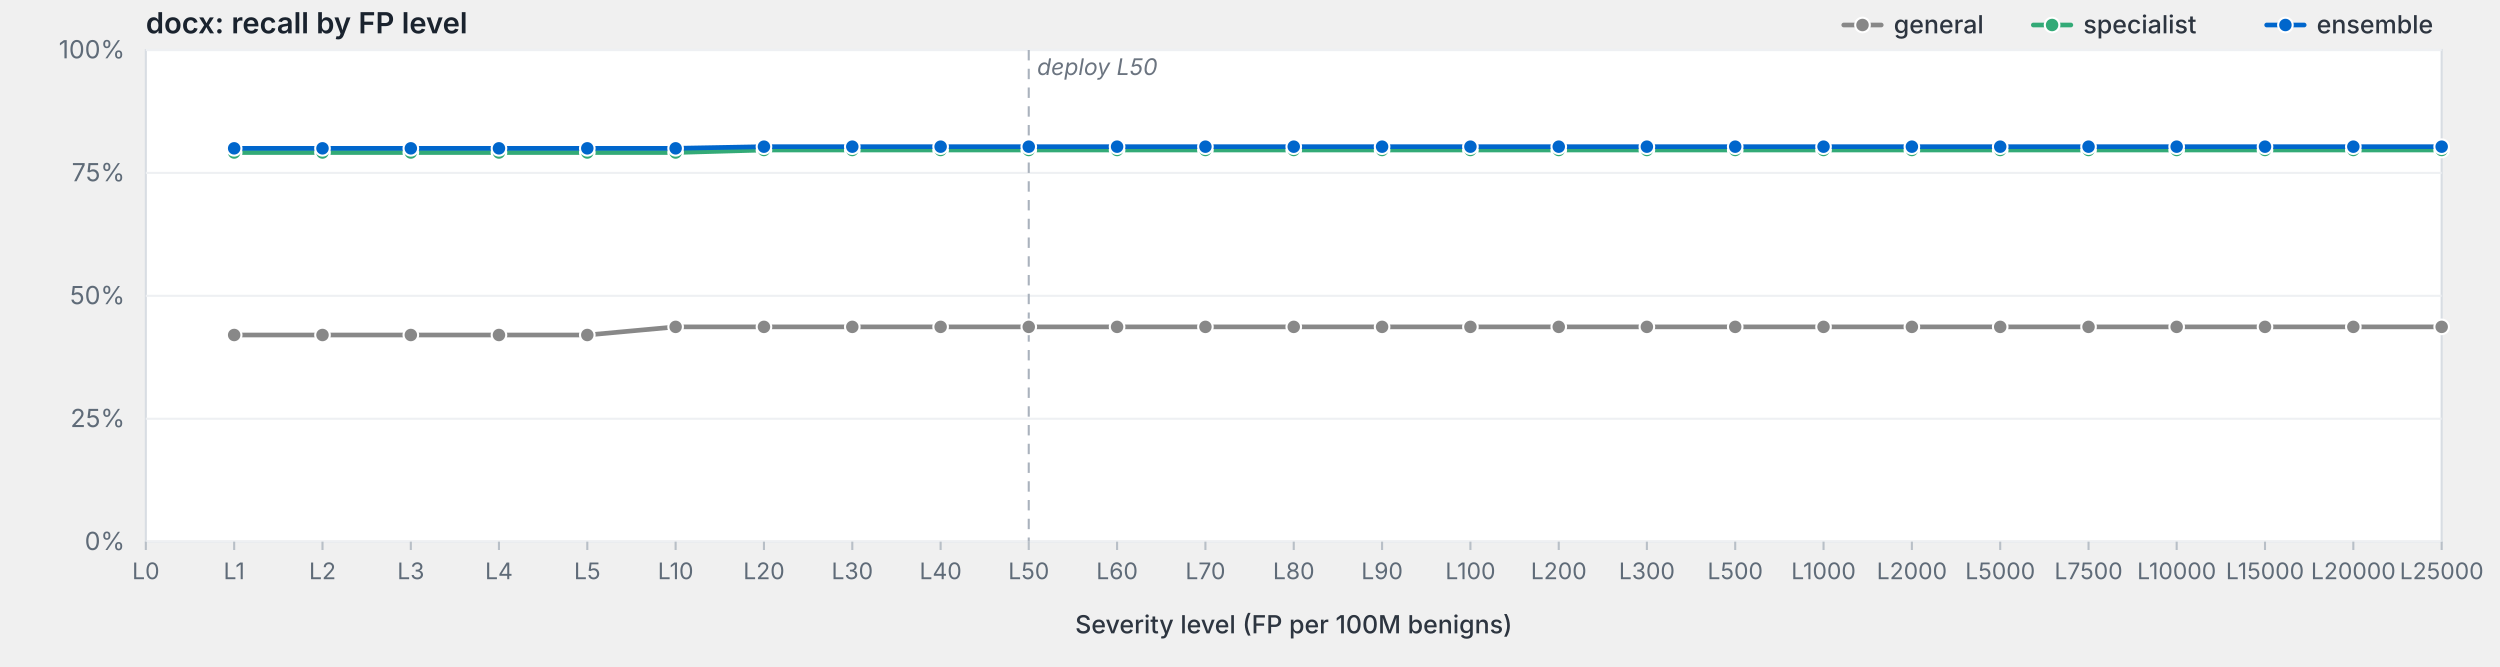
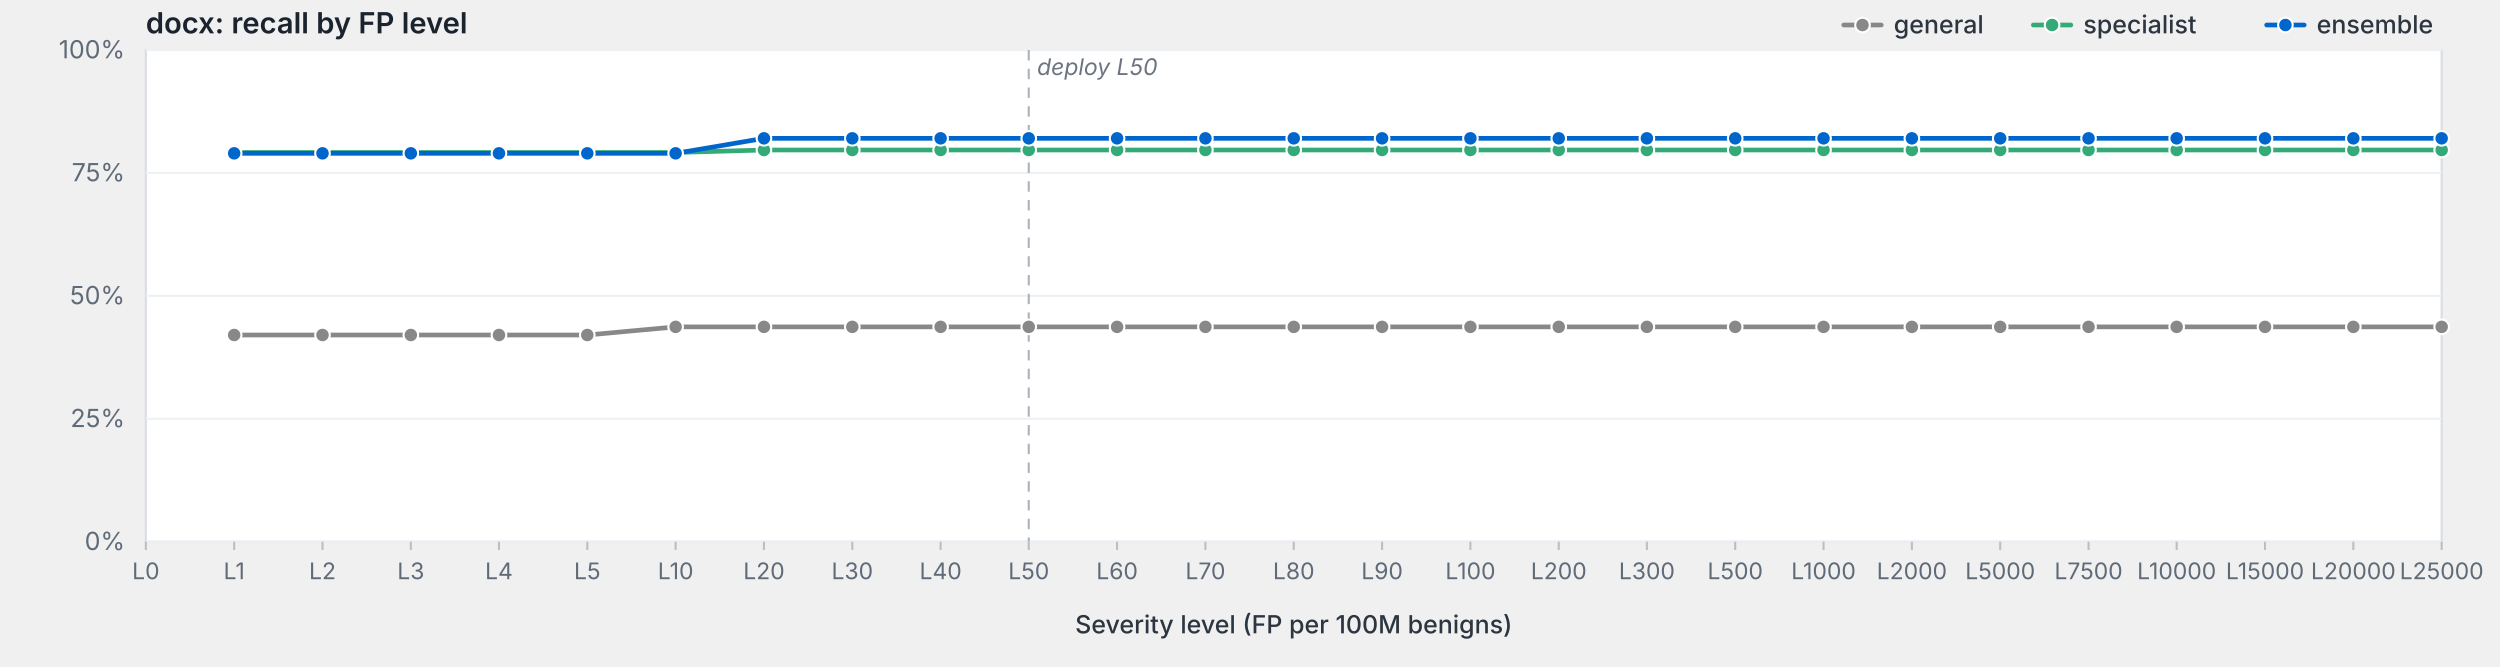
<svg xmlns="http://www.w3.org/2000/svg" viewBox="0 0 1200 320" width="1200" height="320" preserveAspectRatio="xMidYMid meet" role="img" aria-label="docx: recall by FP level">
  <style>svg { background: #fdfdfd; }.frame { fill: #fff; stroke: #d8dde3; stroke-width: 1; }.grid { stroke: #eef0f3; stroke-width: 1; }.tick { stroke: #b8bfc7; stroke-width: 1; }.axis-label { fill: #5f6b78; font-family: -apple-system, BlinkMacSystemFont, "Segoe UI", system-ui, sans-serif; font-size: 12px; }.x-label { fill: #5f6b78; font-family: -apple-system, BlinkMacSystemFont, "Segoe UI", system-ui, sans-serif; font-size: 11px; }.axis-title { fill: #2d3540; font-family: -apple-system, BlinkMacSystemFont, "Segoe UI", system-ui, sans-serif; font-size: 12px; font-weight: 500; }.title { fill: #1a232e; font-family: -apple-system, BlinkMacSystemFont, "Segoe UI", system-ui, sans-serif; font-size: 14px; font-weight: 600; }.deploy-marker { stroke: #aab2bd; stroke-width: 1; stroke-dasharray: 5,4; }.deploy-label { fill: #6b7480; font-family: -apple-system, BlinkMacSystemFont, "Segoe UI", system-ui, sans-serif; font-size: 11px; font-style: italic; }.curve { fill: none; stroke-width: 2.25; stroke-linejoin: round; stroke-linecap: round; }.marker { stroke: #fff; stroke-width: 1; }.legend-text { fill: #2d3540; font-family: -apple-system, BlinkMacSystemFont, "Segoe UI", system-ui, sans-serif; font-size: 12px; font-weight: 500; }</style>
  <text class="title" x="70" y="16">docx: recall by FP level</text>
  <rect class="frame" x="70" y="24" width="1102" height="236" />
  <line class="grid" x1="70" y1="260.0" x2="1172" y2="260.0" />
  <text class="axis-label" x="60" y="264.0" text-anchor="end">0%</text>
  <line class="grid" x1="70" y1="201.0" x2="1172" y2="201.0" />
  <text class="axis-label" x="60" y="205.0" text-anchor="end">25%</text>
  <line class="grid" x1="70" y1="142.0" x2="1172" y2="142.0" />
  <text class="axis-label" x="60" y="146.0" text-anchor="end">50%</text>
  <line class="grid" x1="70" y1="83.0" x2="1172" y2="83.0" />
  <text class="axis-label" x="60" y="87.0" text-anchor="end">75%</text>
  <line class="grid" x1="70" y1="24.0" x2="1172" y2="24.0" />
  <text class="axis-label" x="60" y="28.0" text-anchor="end">100%</text>
  <line class="deploy-marker" x1="493.8" y1="24" x2="493.8" y2="260" />
  <text class="deploy-label" x="497.8" y="36" text-anchor="start">deploy L50</text>
  <line class="tick" x1="70.0" y1="260" x2="70.0" y2="264" />
  <text class="x-label" x="70.0" y="278" text-anchor="middle">L0</text>
  <line class="tick" x1="112.4" y1="260" x2="112.4" y2="264" />
  <text class="x-label" x="112.4" y="278" text-anchor="middle">L1</text>
  <line class="tick" x1="154.8" y1="260" x2="154.8" y2="264" />
  <text class="x-label" x="154.8" y="278" text-anchor="middle">L2</text>
  <line class="tick" x1="197.2" y1="260" x2="197.2" y2="264" />
  <text class="x-label" x="197.2" y="278" text-anchor="middle">L3</text>
  <line class="tick" x1="239.5" y1="260" x2="239.5" y2="264" />
  <text class="x-label" x="239.5" y="278" text-anchor="middle">L4</text>
  <line class="tick" x1="281.9" y1="260" x2="281.9" y2="264" />
  <text class="x-label" x="281.9" y="278" text-anchor="middle">L5</text>
  <line class="tick" x1="324.3" y1="260" x2="324.3" y2="264" />
  <text class="x-label" x="324.3" y="278" text-anchor="middle">L10</text>
  <line class="tick" x1="366.7" y1="260" x2="366.7" y2="264" />
  <text class="x-label" x="366.7" y="278" text-anchor="middle">L20</text>
  <line class="tick" x1="409.1" y1="260" x2="409.1" y2="264" />
  <text class="x-label" x="409.1" y="278" text-anchor="middle">L30</text>
  <line class="tick" x1="451.5" y1="260" x2="451.5" y2="264" />
  <text class="x-label" x="451.5" y="278" text-anchor="middle">L40</text>
  <line class="tick" x1="493.8" y1="260" x2="493.8" y2="264" />
  <text class="x-label" x="493.8" y="278" text-anchor="middle">L50</text>
  <line class="tick" x1="536.2" y1="260" x2="536.2" y2="264" />
  <text class="x-label" x="536.2" y="278" text-anchor="middle">L60</text>
  <line class="tick" x1="578.6" y1="260" x2="578.6" y2="264" />
  <text class="x-label" x="578.6" y="278" text-anchor="middle">L70</text>
  <line class="tick" x1="621.0" y1="260" x2="621.0" y2="264" />
  <text class="x-label" x="621.0" y="278" text-anchor="middle">L80</text>
  <line class="tick" x1="663.4" y1="260" x2="663.4" y2="264" />
  <text class="x-label" x="663.4" y="278" text-anchor="middle">L90</text>
  <line class="tick" x1="705.8" y1="260" x2="705.8" y2="264" />
  <text class="x-label" x="705.8" y="278" text-anchor="middle">L100</text>
  <line class="tick" x1="748.2" y1="260" x2="748.2" y2="264" />
  <text class="x-label" x="748.2" y="278" text-anchor="middle">L200</text>
  <line class="tick" x1="790.5" y1="260" x2="790.5" y2="264" />
  <text class="x-label" x="790.5" y="278" text-anchor="middle">L300</text>
  <line class="tick" x1="832.9" y1="260" x2="832.9" y2="264" />
  <text class="x-label" x="832.9" y="278" text-anchor="middle">L500</text>
  <line class="tick" x1="875.3" y1="260" x2="875.3" y2="264" />
  <text class="x-label" x="875.3" y="278" text-anchor="middle">L1000</text>
  <line class="tick" x1="917.7" y1="260" x2="917.7" y2="264" />
  <text class="x-label" x="917.7" y="278" text-anchor="middle">L2000</text>
  <line class="tick" x1="960.1" y1="260" x2="960.1" y2="264" />
  <text class="x-label" x="960.1" y="278" text-anchor="middle">L5000</text>
  <line class="tick" x1="1002.5" y1="260" x2="1002.5" y2="264" />
  <text class="x-label" x="1002.5" y="278" text-anchor="middle">L7500</text>
  <line class="tick" x1="1044.8" y1="260" x2="1044.8" y2="264" />
  <text class="x-label" x="1044.8" y="278" text-anchor="middle">L10000</text>
  <line class="tick" x1="1087.2" y1="260" x2="1087.2" y2="264" />
  <text class="x-label" x="1087.2" y="278" text-anchor="middle">L15000</text>
  <line class="tick" x1="1129.6" y1="260" x2="1129.6" y2="264" />
  <text class="x-label" x="1129.6" y="278" text-anchor="middle">L20000</text>
  <line class="tick" x1="1172.0" y1="260" x2="1172.0" y2="264" />
  <text class="x-label" x="1172.0" y="278" text-anchor="middle">L25000</text>
  <text class="axis-title" x="621.0" y="304" text-anchor="middle">Severity level (FP per 100M benigns)</text>
  <path class="curve" d="M112.4,160.8 L154.8,160.8 L197.2,160.8 L239.5,160.8 L281.9,160.8 L324.3,156.9 L366.7,156.9 L409.1,156.9 L451.5,156.9 L493.8,156.9 L536.2,156.9 L578.6,156.9 L621.0,156.9 L663.4,156.9 L705.8,156.9 L748.2,156.9 L790.5,156.9 L832.9,156.9 L875.3,156.9 L917.7,156.9 L960.1,156.9 L1002.5,156.9 L1044.8,156.9 L1087.2,156.9 L1129.6,156.9 L1172.0,156.9" stroke="#888" />
  <circle class="marker" cx="112.4" cy="160.8" r="3.5" fill="#888" />
  <circle class="marker" cx="154.8" cy="160.8" r="3.5" fill="#888" />
  <circle class="marker" cx="197.2" cy="160.8" r="3.5" fill="#888" />
  <circle class="marker" cx="239.5" cy="160.8" r="3.5" fill="#888" />
  <circle class="marker" cx="281.9" cy="160.8" r="3.5" fill="#888" />
  <circle class="marker" cx="324.3" cy="156.9" r="3.5" fill="#888" />
  <circle class="marker" cx="366.7" cy="156.9" r="3.5" fill="#888" />
  <circle class="marker" cx="409.1" cy="156.9" r="3.5" fill="#888" />
  <circle class="marker" cx="451.5" cy="156.9" r="3.5" fill="#888" />
  <circle class="marker" cx="493.8" cy="156.9" r="3.5" fill="#888" />
  <circle class="marker" cx="536.2" cy="156.9" r="3.5" fill="#888" />
  <circle class="marker" cx="578.6" cy="156.9" r="3.5" fill="#888" />
  <circle class="marker" cx="621.0" cy="156.9" r="3.5" fill="#888" />
  <circle class="marker" cx="663.4" cy="156.9" r="3.5" fill="#888" />
  <circle class="marker" cx="705.8" cy="156.9" r="3.5" fill="#888" />
  <circle class="marker" cx="748.2" cy="156.9" r="3.5" fill="#888" />
  <circle class="marker" cx="790.5" cy="156.9" r="3.5" fill="#888" />
  <circle class="marker" cx="832.9" cy="156.9" r="3.5" fill="#888" />
  <circle class="marker" cx="875.3" cy="156.9" r="3.5" fill="#888" />
  <circle class="marker" cx="917.7" cy="156.9" r="3.5" fill="#888" />
  <circle class="marker" cx="960.1" cy="156.9" r="3.5" fill="#888" />
  <circle class="marker" cx="1002.5" cy="156.9" r="3.5" fill="#888" />
  <circle class="marker" cx="1044.8" cy="156.9" r="3.5" fill="#888" />
  <circle class="marker" cx="1087.2" cy="156.9" r="3.5" fill="#888" />
  <circle class="marker" cx="1129.6" cy="156.9" r="3.5" fill="#888" />
  <circle class="marker" cx="1172.0" cy="156.9" r="3.5" fill="#888" />
  <path class="curve" d="M112.4,73.2 L154.8,73.2 L197.2,73.2 L239.5,73.2 L281.9,73.2 L324.3,73.2 L366.7,72.0 L409.1,72.0 L451.5,72.0 L493.8,72.0 L536.2,72.0 L578.6,72.0 L621.0,72.0 L663.4,72.0 L705.8,72.0 L748.2,72.0 L790.5,72.0 L832.9,72.0 L875.3,72.0 L917.7,72.0 L960.1,72.0 L1002.5,72.0 L1044.8,72.0 L1087.2,72.0 L1129.6,72.0 L1172.0,72.0" stroke="#3a7" />
  <circle class="marker" cx="112.4" cy="73.2" r="3.5" fill="#3a7" />
  <circle class="marker" cx="154.8" cy="73.2" r="3.5" fill="#3a7" />
  <circle class="marker" cx="197.2" cy="73.2" r="3.5" fill="#3a7" />
  <circle class="marker" cx="239.5" cy="73.2" r="3.5" fill="#3a7" />
  <circle class="marker" cx="281.9" cy="73.2" r="3.5" fill="#3a7" />
  <circle class="marker" cx="324.3" cy="73.2" r="3.5" fill="#3a7" />
  <circle class="marker" cx="366.7" cy="72.0" r="3.5" fill="#3a7" />
  <circle class="marker" cx="409.1" cy="72.0" r="3.5" fill="#3a7" />
  <circle class="marker" cx="451.5" cy="72.0" r="3.5" fill="#3a7" />
  <circle class="marker" cx="493.8" cy="72.0" r="3.5" fill="#3a7" />
  <circle class="marker" cx="536.2" cy="72.0" r="3.5" fill="#3a7" />
  <circle class="marker" cx="578.6" cy="72.0" r="3.5" fill="#3a7" />
  <circle class="marker" cx="621.0" cy="72.0" r="3.5" fill="#3a7" />
  <circle class="marker" cx="663.4" cy="72.0" r="3.5" fill="#3a7" />
  <circle class="marker" cx="705.8" cy="72.0" r="3.5" fill="#3a7" />
  <circle class="marker" cx="748.2" cy="72.0" r="3.5" fill="#3a7" />
  <circle class="marker" cx="790.5" cy="72.0" r="3.5" fill="#3a7" />
  <circle class="marker" cx="832.9" cy="72.0" r="3.5" fill="#3a7" />
  <circle class="marker" cx="875.3" cy="72.0" r="3.5" fill="#3a7" />
  <circle class="marker" cx="917.7" cy="72.0" r="3.5" fill="#3a7" />
  <circle class="marker" cx="960.1" cy="72.0" r="3.5" fill="#3a7" />
  <circle class="marker" cx="1002.5" cy="72.0" r="3.5" fill="#3a7" />
  <circle class="marker" cx="1044.8" cy="72.0" r="3.5" fill="#3a7" />
  <circle class="marker" cx="1087.2" cy="72.0" r="3.5" fill="#3a7" />
  <circle class="marker" cx="1129.6" cy="72.0" r="3.5" fill="#3a7" />
  <circle class="marker" cx="1172.0" cy="72.0" r="3.5" fill="#3a7" />
-   <path class="curve" d="M112.4,71.2 L154.8,71.2 L197.2,71.2 L239.5,71.2 L281.9,71.2 L324.3,71.2 L366.7,70.4 L409.1,70.4 L451.5,70.4 L493.8,70.4 L536.2,70.4 L578.6,70.4 L621.0,70.4 L663.4,70.4 L705.8,70.4 L748.2,70.4 L790.5,70.4 L832.9,70.4 L875.3,70.4 L917.7,70.4 L960.1,70.4 L1002.5,70.4 L1044.8,70.4 L1087.2,70.4 L1129.6,70.4 L1172.0,70.4" stroke="#06c" />
-   <circle class="marker" cx="112.4" cy="71.2" r="3.5" fill="#06c" />
-   <circle class="marker" cx="154.8" cy="71.2" r="3.5" fill="#06c" />
-   <circle class="marker" cx="197.2" cy="71.2" r="3.5" fill="#06c" />
-   <circle class="marker" cx="239.5" cy="71.2" r="3.5" fill="#06c" />
-   <circle class="marker" cx="281.9" cy="71.2" r="3.5" fill="#06c" />
-   <circle class="marker" cx="324.3" cy="71.2" r="3.5" fill="#06c" />
-   <circle class="marker" cx="366.7" cy="70.4" r="3.5" fill="#06c" />
-   <circle class="marker" cx="409.1" cy="70.4" r="3.5" fill="#06c" />
-   <circle class="marker" cx="451.5" cy="70.4" r="3.5" fill="#06c" />
-   <circle class="marker" cx="493.8" cy="70.4" r="3.5" fill="#06c" />
-   <circle class="marker" cx="536.2" cy="70.4" r="3.5" fill="#06c" />
-   <circle class="marker" cx="578.6" cy="70.4" r="3.5" fill="#06c" />
-   <circle class="marker" cx="621.0" cy="70.4" r="3.5" fill="#06c" />
-   <circle class="marker" cx="663.4" cy="70.4" r="3.5" fill="#06c" />
-   <circle class="marker" cx="705.8" cy="70.4" r="3.5" fill="#06c" />
-   <circle class="marker" cx="748.2" cy="70.4" r="3.5" fill="#06c" />
-   <circle class="marker" cx="790.5" cy="70.4" r="3.5" fill="#06c" />
-   <circle class="marker" cx="832.9" cy="70.4" r="3.5" fill="#06c" />
-   <circle class="marker" cx="875.3" cy="70.4" r="3.5" fill="#06c" />
-   <circle class="marker" cx="917.7" cy="70.4" r="3.5" fill="#06c" />
-   <circle class="marker" cx="960.1" cy="70.4" r="3.5" fill="#06c" />
-   <circle class="marker" cx="1002.5" cy="70.4" r="3.5" fill="#06c" />
-   <circle class="marker" cx="1044.8" cy="70.4" r="3.5" fill="#06c" />
-   <circle class="marker" cx="1087.2" cy="70.4" r="3.5" fill="#06c" />
-   <circle class="marker" cx="1129.6" cy="70.4" r="3.5" fill="#06c" />
-   <circle class="marker" cx="1172.0" cy="70.4" r="3.5" fill="#06c" />
+   <path class="curve" d="M112.4,73.6 L154.8,73.6 L197.2,73.6 L239.5,73.6 L281.9,73.6 L324.3,73.6 L366.7,66.4 L409.1,66.4 L451.5,66.4 L493.8,66.4 L536.2,66.4 L578.6,66.4 L621.0,66.4 L663.4,66.4 L705.8,66.4 L748.2,66.4 L790.5,66.4 L832.9,66.4 L875.3,66.4 L917.7,66.4 L960.1,66.4 L1002.5,66.4 L1044.8,66.4 L1087.2,66.4 L1129.6,66.4 L1172.0,66.4" stroke="#06c" />
+   <circle class="marker" cx="112.4" cy="73.6" r="3.5" fill="#06c" />
+   <circle class="marker" cx="154.8" cy="73.6" r="3.5" fill="#06c" />
+   <circle class="marker" cx="197.2" cy="73.6" r="3.5" fill="#06c" />
+   <circle class="marker" cx="239.5" cy="73.6" r="3.5" fill="#06c" />
+   <circle class="marker" cx="281.9" cy="73.6" r="3.5" fill="#06c" />
+   <circle class="marker" cx="324.3" cy="73.6" r="3.5" fill="#06c" />
+   <circle class="marker" cx="366.7" cy="66.4" r="3.5" fill="#06c" />
+   <circle class="marker" cx="409.1" cy="66.4" r="3.5" fill="#06c" />
+   <circle class="marker" cx="451.5" cy="66.4" r="3.5" fill="#06c" />
+   <circle class="marker" cx="493.8" cy="66.4" r="3.5" fill="#06c" />
+   <circle class="marker" cx="536.2" cy="66.4" r="3.5" fill="#06c" />
+   <circle class="marker" cx="578.6" cy="66.4" r="3.5" fill="#06c" />
+   <circle class="marker" cx="621.0" cy="66.4" r="3.5" fill="#06c" />
+   <circle class="marker" cx="663.4" cy="66.4" r="3.5" fill="#06c" />
+   <circle class="marker" cx="705.8" cy="66.4" r="3.5" fill="#06c" />
+   <circle class="marker" cx="748.2" cy="66.4" r="3.5" fill="#06c" />
+   <circle class="marker" cx="790.5" cy="66.4" r="3.5" fill="#06c" />
+   <circle class="marker" cx="832.9" cy="66.4" r="3.5" fill="#06c" />
+   <circle class="marker" cx="875.3" cy="66.4" r="3.5" fill="#06c" />
+   <circle class="marker" cx="917.7" cy="66.4" r="3.5" fill="#06c" />
+   <circle class="marker" cx="960.1" cy="66.4" r="3.5" fill="#06c" />
+   <circle class="marker" cx="1002.5" cy="66.4" r="3.5" fill="#06c" />
+   <circle class="marker" cx="1044.8" cy="66.4" r="3.5" fill="#06c" />
+   <circle class="marker" cx="1087.2" cy="66.4" r="3.5" fill="#06c" />
+   <circle class="marker" cx="1129.6" cy="66.4" r="3.5" fill="#06c" />
+   <circle class="marker" cx="1172.0" cy="66.4" r="3.5" fill="#06c" />
  <line x1="1088.0" y1="12.0" x2="1106.0" y2="12.0" stroke="#06c" stroke-width="2.25" stroke-linecap="round" />
  <circle cx="1097.0" cy="12.0" r="3.5" fill="#06c" stroke="#fff" stroke-width="1" />
  <text class="legend-text" x="1112.0" y="16.0">ensemble</text>
  <line x1="976.0" y1="12.0" x2="994.0" y2="12.0" stroke="#3a7" stroke-width="2.25" stroke-linecap="round" />
  <circle cx="985.0" cy="12.0" r="3.5" fill="#3a7" stroke="#fff" stroke-width="1" />
  <text class="legend-text" x="1000.0" y="16.0">specialist</text>
  <line x1="885.0" y1="12.0" x2="903.0" y2="12.0" stroke="#888" stroke-width="2.25" stroke-linecap="round" />
  <circle cx="894.0" cy="12.0" r="3.5" fill="#888" stroke="#fff" stroke-width="1" />
  <text class="legend-text" x="909.0" y="16.0">general</text>
</svg>
